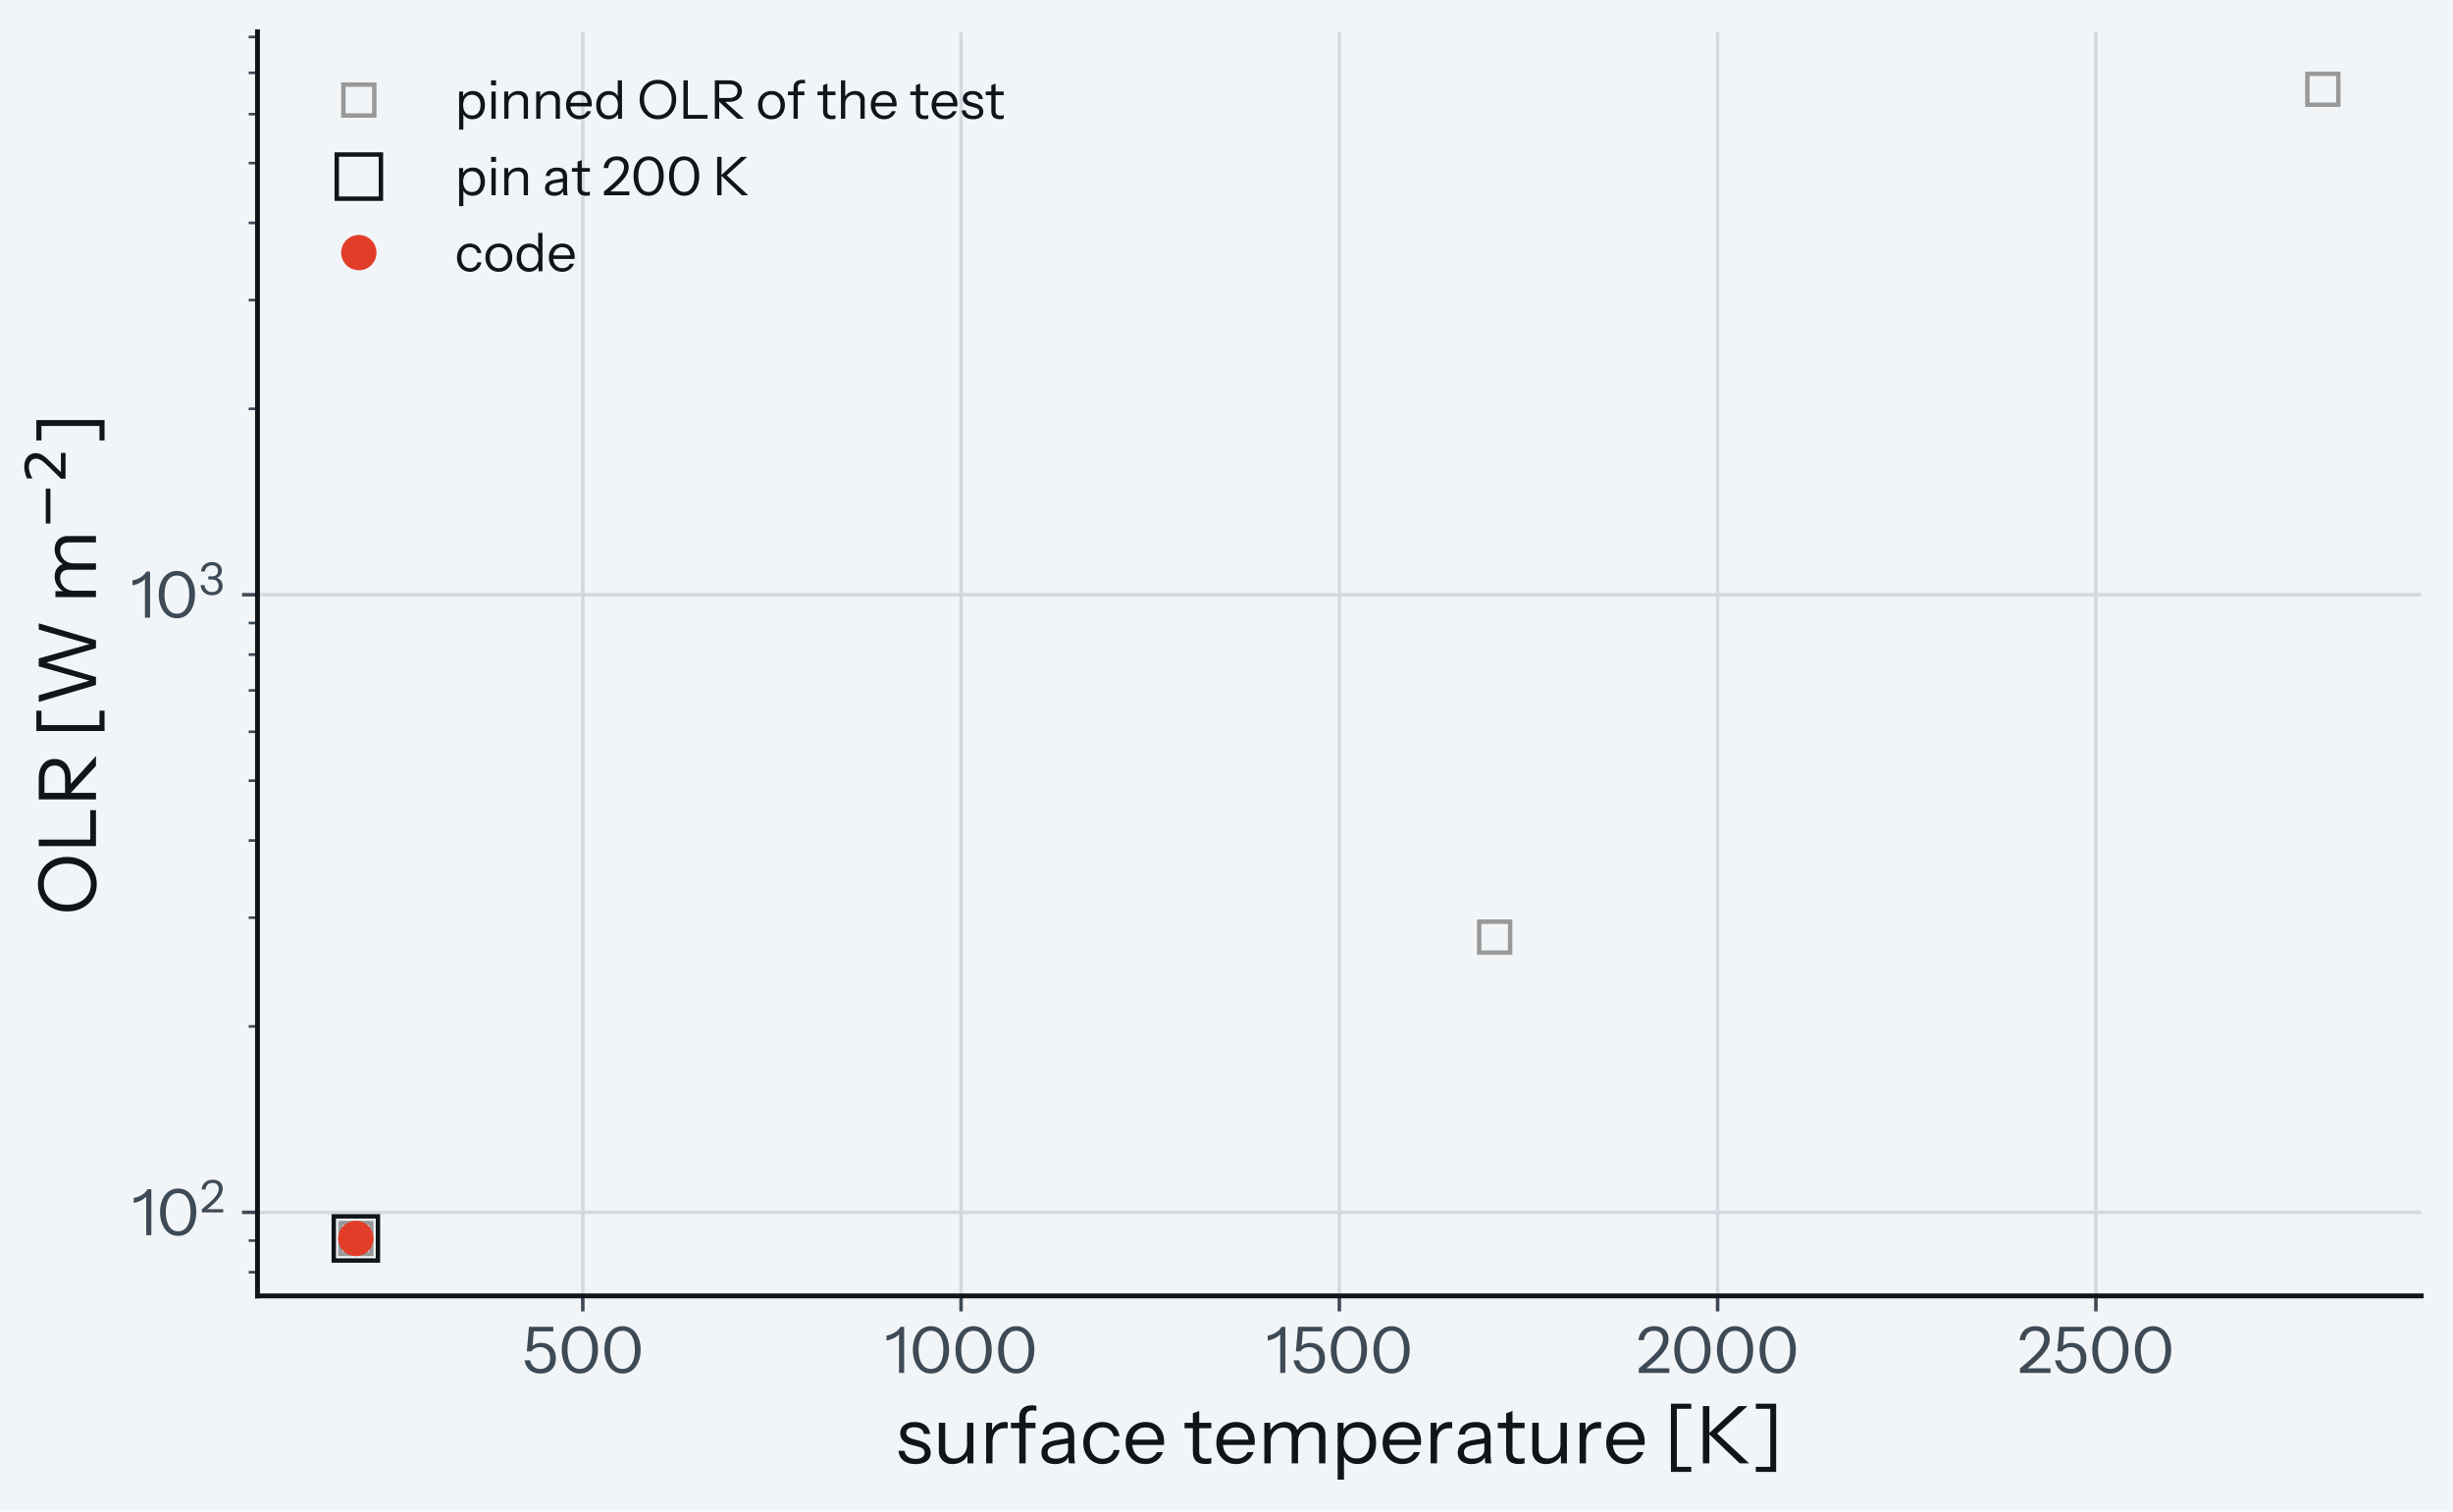
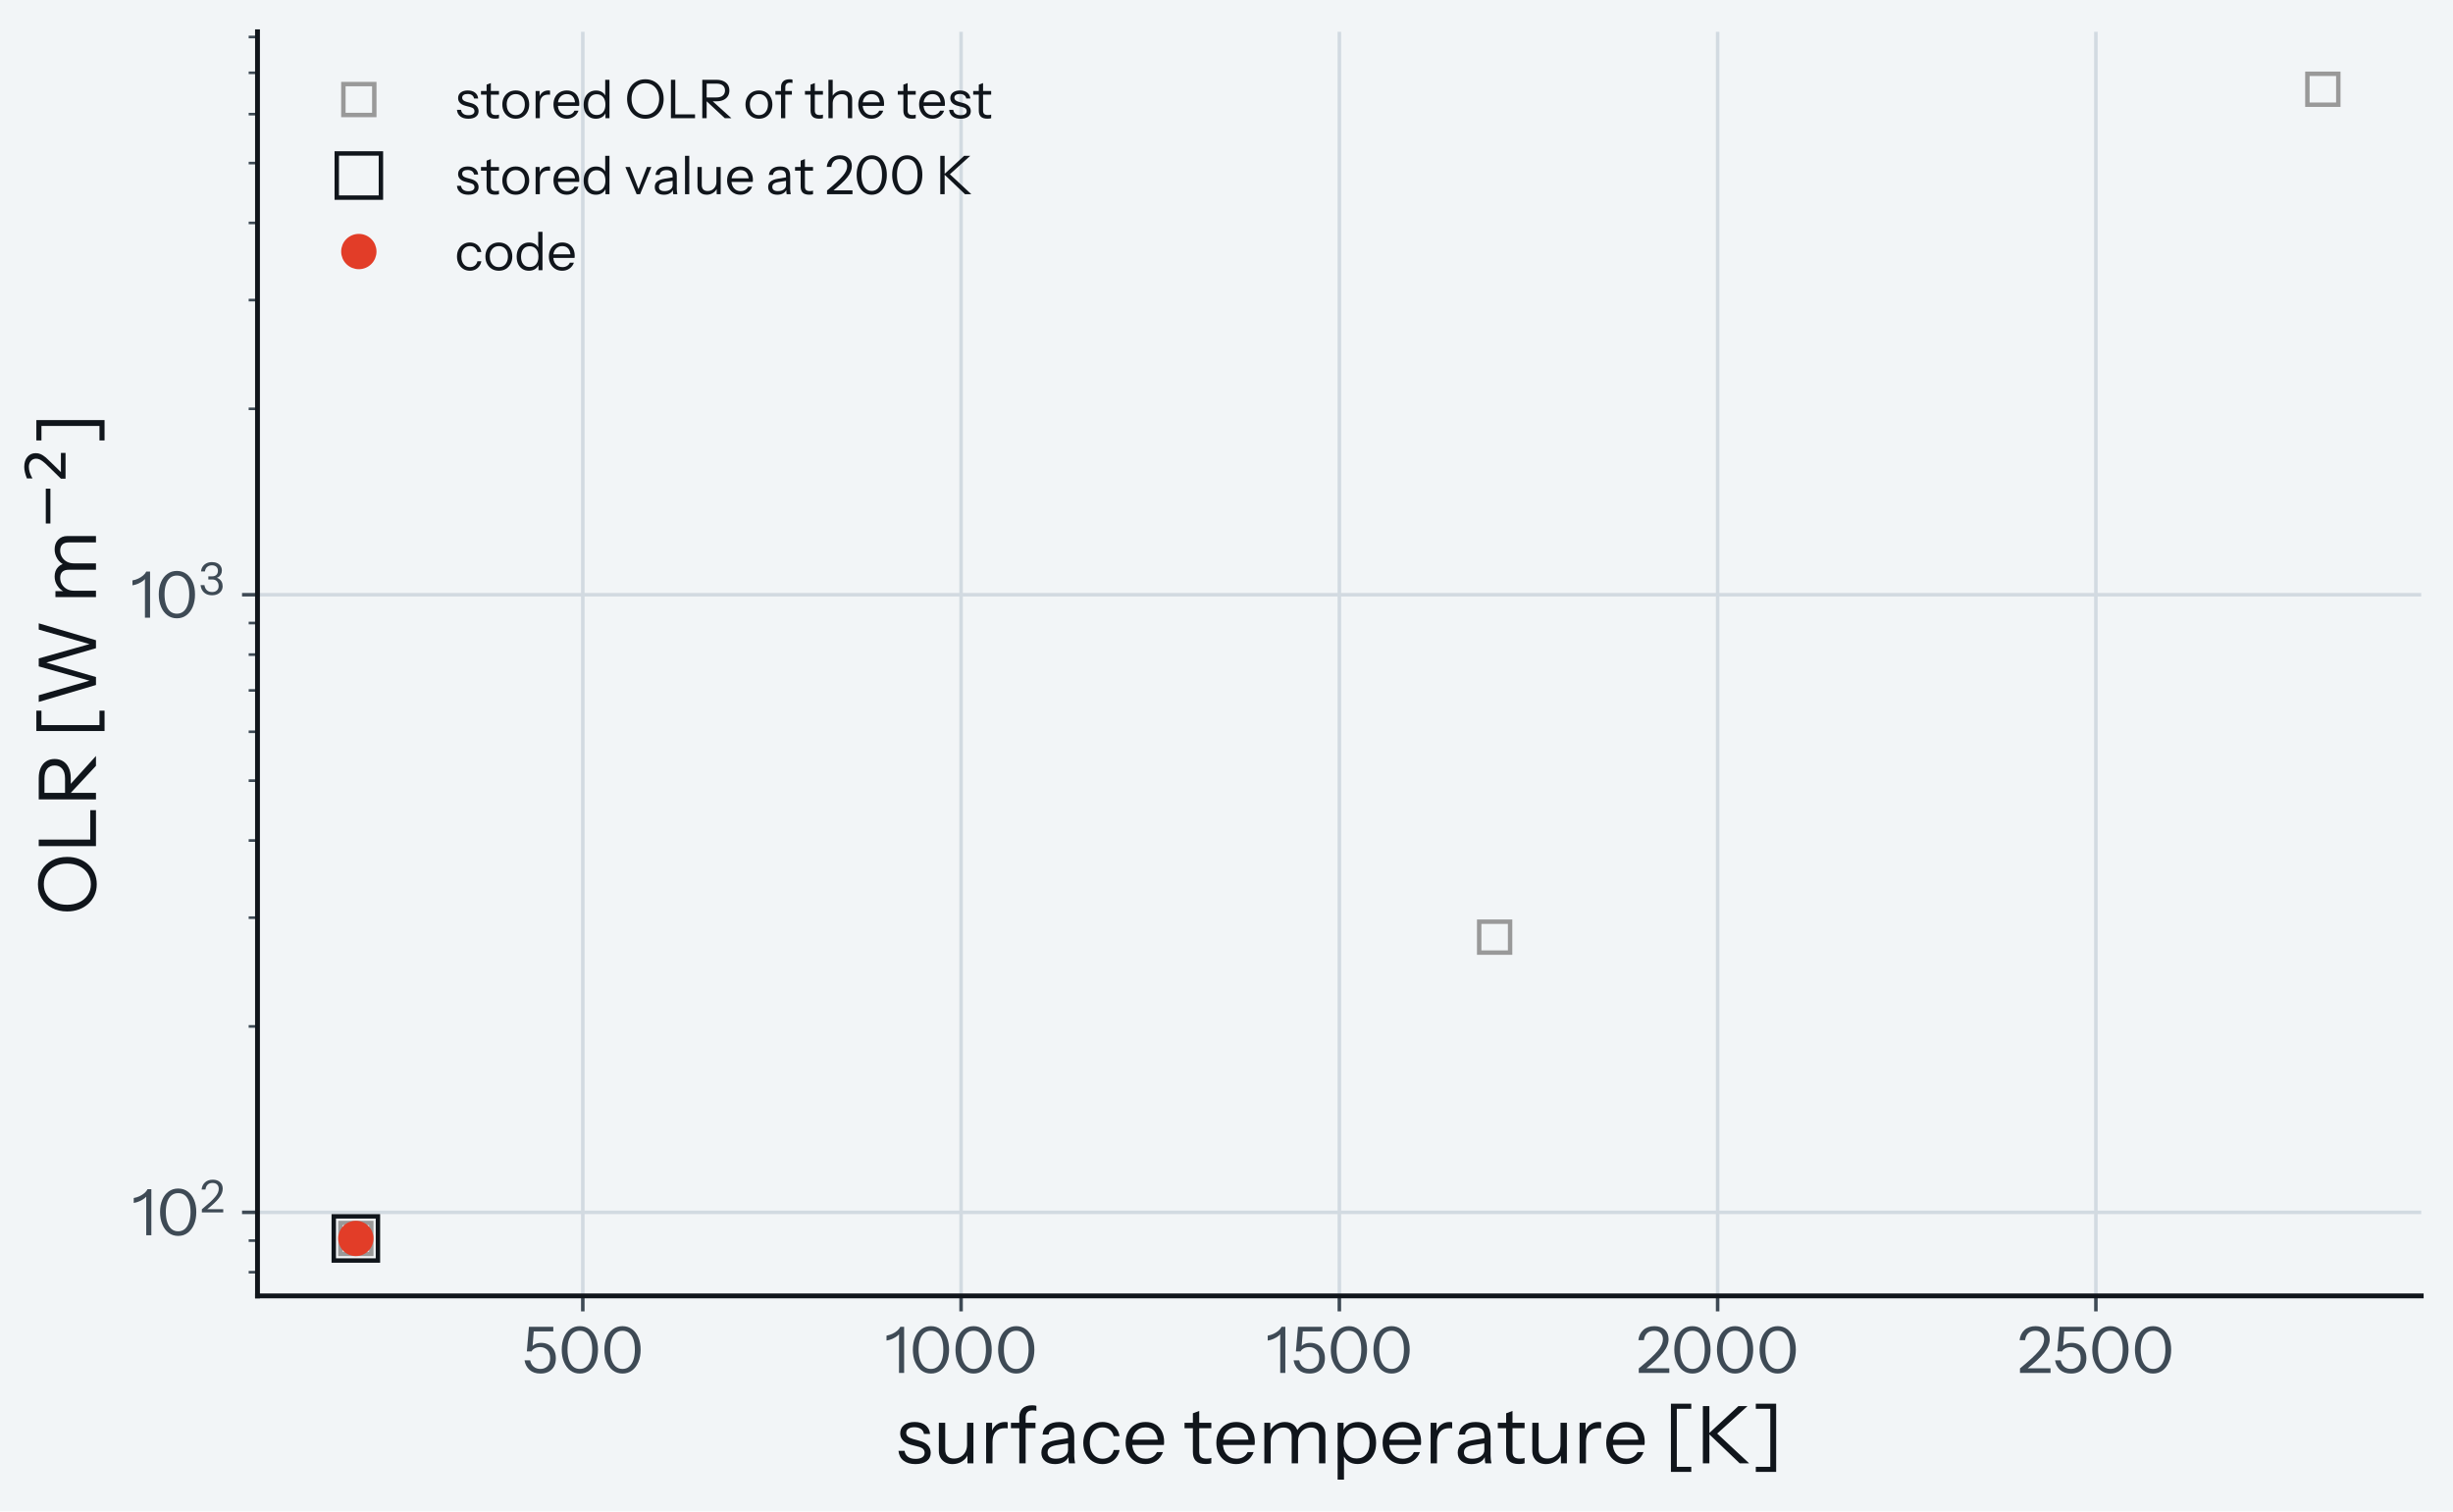
<svg xmlns="http://www.w3.org/2000/svg" xmlns:xlink="http://www.w3.org/1999/xlink" width="555.483pt" height="342.264pt" viewBox="0 0 555.483 342.264" version="1.1">
  <defs>
    <style type="text/css">*{stroke-linejoin: round; stroke-linecap: butt}</style>
  </defs>
  <g id="figure_1">
    <g id="patch_1">
      <path d="M 0 342.264  L 555.483 342.264  L 555.483 0  L 0 0  z " style="fill: #f2f5f7" />
    </g>
    <g id="axes_1">
      <g id="patch_2">
        <path d="M 58.31 293.462  L 548.283 293.462  L 548.283 7.2  L 58.31 7.2  z " style="fill: #f2f5f7" />
      </g>
      <g id="matplotlib.axis_1">
        <g id="xtick_1">
          <g id="line2d_1">
            <path d="M 131.977 293.462  L 131.977 7.2  " clip-path="url(#p3e7d38da73)" style="fill: none; stroke: #d2dae1; stroke-width: 0.8; stroke-linecap: square" />
          </g>
          <g id="line2d_2">
            <defs>
              <path id="m2a301ba8c9" d="M 0 0  L 0 3.5  " style="stroke: #3e4a55; stroke-width: 0.8" />
            </defs>
            <g>
              <use xlink:href="#m2a301ba8c9" x="131.977" y="293.462" style="fill: #3e4a55; stroke: #3e4a55; stroke-width: 0.8" />
            </g>
          </g>
          <g id="text_1">
            <g style="fill: #3e4a55" transform="translate(118.1592 310.9018) scale(0.145 -0.145)">
              <defs>
                <path id="InstrumentSans-Regular-35" d="M 1869 -64  Q 1184 -64 774 304  Q 365 672 275 1261  L 838 1261  Q 922 845 1194 621  Q 1466 397 1856 397  Q 2266 397 2550 653  Q 2835 909 2835 1466  Q 2835 2022 2550 2300  Q 2266 2579 1830 2579  Q 1517 2579 1286 2451  Q 1056 2323 979 2150  L 506 2150  L 717 4608  L 3149 4608  L 3149 4147  L 1030 4147  L 1210 4339  L 1062 2483  L 941 2528  Q 1056 2720 1312 2861  Q 1568 3002 1939 3002  Q 2368 3002 2697 2816  Q 3027 2630 3216 2288  Q 3405 1946 3405 1466  Q 3405 986 3216 643  Q 3027 301 2684 118  Q 2342 -64 1869 -64  z " transform="scale(0.015625)" />
                <path id="InstrumentSans-Regular-30" d="M 2131 -64  Q 1587 -64 1180 240  Q 774 544 547 1085  Q 320 1626 320 2323  Q 320 3021 544 3549  Q 768 4077 1177 4374  Q 1587 4672 2131 4672  Q 2675 4672 3081 4374  Q 3488 4077 3715 3549  Q 3942 3021 3942 2323  Q 3942 1619 3715 1081  Q 3488 544 3081 240  Q 2675 -64 2131 -64  z M 2131 397  Q 2522 397 2797 630  Q 3072 864 3219 1296  Q 3366 1728 3366 2330  Q 3366 2925 3222 3347  Q 3078 3770 2803 3990  Q 2528 4211 2131 4211  Q 1734 4211 1459 3987  Q 1184 3763 1040 3344  Q 896 2925 896 2330  Q 896 1728 1043 1293  Q 1190 858 1465 627  Q 1741 397 2131 397  z " transform="scale(0.015625)" />
              </defs>
              <use xlink:href="#InstrumentSans-Regular-35" />
              <use xlink:href="#InstrumentSans-Regular-30" transform="translate(57.39999 0)" />
              <use xlink:href="#InstrumentSans-Regular-30" transform="translate(124 0)" />
            </g>
          </g>
        </g>
        <g id="xtick_2">
          <g id="line2d_3">
            <path d="M 217.637 293.462  L 217.637 7.2  " clip-path="url(#p3e7d38da73)" style="fill: none; stroke: #d2dae1; stroke-width: 0.8; stroke-linecap: square" />
          </g>
          <g id="line2d_4">
            <g>
              <use xlink:href="#m2a301ba8c9" x="217.637" y="293.462" style="fill: #3e4a55; stroke: #3e4a55; stroke-width: 0.8" />
            </g>
          </g>
          <g id="text_2">
            <g style="fill: #3e4a55" transform="translate(200.3184 310.9018) scale(0.145 -0.145)">
              <defs>
                <path id="InstrumentSans-Regular-31" d="M 1440 0  L 1440 4083  L 1574 4051  Q 1498 3878 1280 3705  Q 1062 3533 777 3405  Q 493 3277 192 3232  L 192 3725  Q 493 3776 768 3904  Q 1043 4032 1257 4214  Q 1472 4397 1574 4608  L 1952 4608  L 1952 0  L 1440 0  z " transform="scale(0.015625)" />
              </defs>
              <use xlink:href="#InstrumentSans-Regular-31" />
              <use xlink:href="#InstrumentSans-Regular-30" transform="translate(39.09999 0)" />
              <use xlink:href="#InstrumentSans-Regular-30" transform="translate(105.7 0)" />
              <use xlink:href="#InstrumentSans-Regular-30" transform="translate(172.3 0)" />
            </g>
          </g>
        </g>
        <g id="xtick_3">
          <g id="line2d_5">
            <path d="M 303.296 293.462  L 303.296 7.2  " clip-path="url(#p3e7d38da73)" style="fill: none; stroke: #d2dae1; stroke-width: 0.8; stroke-linecap: square" />
          </g>
          <g id="line2d_6">
            <g>
              <use xlink:href="#m2a301ba8c9" x="303.296" y="293.462" style="fill: #3e4a55; stroke: #3e4a55; stroke-width: 0.8" />
            </g>
          </g>
          <g id="text_3">
            <g style="fill: #3e4a55" transform="translate(286.644 310.9018) scale(0.145 -0.145)">
              <use xlink:href="#InstrumentSans-Regular-31" />
              <use xlink:href="#InstrumentSans-Regular-35" transform="translate(39.09999 0)" />
              <use xlink:href="#InstrumentSans-Regular-30" transform="translate(96.49998 0)" />
              <use xlink:href="#InstrumentSans-Regular-30" transform="translate(163.1 0)" />
            </g>
          </g>
        </g>
        <g id="xtick_4">
          <g id="line2d_7">
            <path d="M 388.956 293.462  L 388.956 7.2  " clip-path="url(#p3e7d38da73)" style="fill: none; stroke: #d2dae1; stroke-width: 0.8; stroke-linecap: square" />
          </g>
          <g id="line2d_8">
            <g>
              <use xlink:href="#m2a301ba8c9" x="388.956" y="293.462" style="fill: #3e4a55; stroke: #3e4a55; stroke-width: 0.8" />
            </g>
          </g>
          <g id="text_4">
            <g style="fill: #3e4a55" transform="translate(370.5205 310.9018) scale(0.145 -0.145)">
              <defs>
                <path id="InstrumentSans-Regular-32" d="M 256 0  L 256 448  Q 947 1018 1411 1446  Q 1875 1875 2153 2208  Q 2432 2541 2550 2819  Q 2669 3098 2669 3366  Q 2669 3763 2432 3987  Q 2195 4211 1779 4211  Q 1350 4211 1088 3968  Q 826 3725 768 3270  L 218 3270  Q 282 3898 701 4285  Q 1120 4672 1818 4672  Q 2464 4672 2848 4326  Q 3232 3981 3232 3379  Q 3232 3053 3107 2726  Q 2982 2400 2697 2041  Q 2413 1683 1949 1251  Q 1485 819 800 275  L 678 461  L 3309 461  L 3309 0  L 256 0  z " transform="scale(0.015625)" />
              </defs>
              <use xlink:href="#InstrumentSans-Regular-32" />
              <use xlink:href="#InstrumentSans-Regular-30" transform="translate(54.49999 0)" />
              <use xlink:href="#InstrumentSans-Regular-30" transform="translate(121.1 0)" />
              <use xlink:href="#InstrumentSans-Regular-30" transform="translate(187.7 0)" />
            </g>
          </g>
        </g>
        <g id="xtick_5">
          <g id="line2d_9">
            <path d="M 474.615 293.462  L 474.615 7.2  " clip-path="url(#p3e7d38da73)" style="fill: none; stroke: #d2dae1; stroke-width: 0.8; stroke-linecap: square" />
          </g>
          <g id="line2d_10">
            <g>
              <use xlink:href="#m2a301ba8c9" x="474.615" y="293.462" style="fill: #3e4a55; stroke: #3e4a55; stroke-width: 0.8" />
            </g>
          </g>
          <g id="text_5">
            <g style="fill: #3e4a55" transform="translate(456.8462 310.9018) scale(0.145 -0.145)">
              <use xlink:href="#InstrumentSans-Regular-32" />
              <use xlink:href="#InstrumentSans-Regular-35" transform="translate(54.49999 0)" />
              <use xlink:href="#InstrumentSans-Regular-30" transform="translate(111.9 0)" />
              <use xlink:href="#InstrumentSans-Regular-30" transform="translate(178.5 0)" />
            </g>
          </g>
        </g>
        <g id="text_6">
          <g style="fill: #10151b" transform="translate(202.7551 331.3743) scale(0.18 -0.18)">
            <defs>
              <path id="InstrumentSans-Regular-73" d="M 1619 -64  Q 1018 -64 659 214  Q 301 493 250 1005  L 742 1005  Q 787 691 1017 524  Q 1248 358 1632 358  Q 1971 358 2163 486  Q 2355 614 2355 851  Q 2355 1018 2246 1142  Q 2138 1267 1811 1350  L 1286 1485  Q 838 1600 614 1840  Q 390 2080 390 2413  Q 390 2835 704 3081  Q 1018 3328 1555 3328  Q 2086 3328 2419 3072  Q 2752 2816 2797 2362  L 2304 2362  Q 2259 2624 2060 2765  Q 1862 2906 1536 2906  Q 1222 2906 1049 2787  Q 877 2669 877 2451  Q 877 2285 1001 2163  Q 1126 2042 1421 1958  L 1933 1818  Q 2387 1696 2617 1446  Q 2848 1197 2848 845  Q 2848 416 2521 176  Q 2195 -64 1619 -64  z " transform="scale(0.015625)" />
              <path id="InstrumentSans-Regular-75" d="M 1574 -64  Q 1254 -64 1004 67  Q 755 198 614 438  Q 474 678 474 992  L 474 3264  L 986 3264  L 986 1126  Q 986 755 1168 569  Q 1350 384 1690 384  Q 1997 384 2233 525  Q 2470 666 2608 918  Q 2746 1171 2746 1498  L 2829 723  Q 2669 358 2329 147  Q 1990 -64 1574 -64  z M 2778 0  L 2778 768  L 2746 768  L 2746 3264  L 3258 3264  L 3258 0  L 2778 0  z " transform="scale(0.015625)" />
              <path id="InstrumentSans-Regular-72" d="M 512 0  L 512 3264  L 992 3264  L 992 2432  L 1024 2432  L 1024 0  L 512 0  z M 1024 1702  L 941 2477  Q 1056 2893 1350 3110  Q 1645 3328 2029 3328  Q 2189 3328 2246 3302  L 2246 2810  Q 2214 2822 2156 2825  Q 2099 2829 2016 2829  Q 1530 2829 1277 2537  Q 1024 2246 1024 1702  z " transform="scale(0.015625)" />
              <path id="InstrumentSans-Regular-66" d="M 781 0  L 781 3725  Q 781 4173 1040 4422  Q 1299 4672 1830 4672  Q 1958 4672 2032 4659  Q 2106 4646 2157 4627  L 2157 4224  Q 2112 4237 2032 4249  Q 1952 4262 1862 4262  Q 1568 4262 1430 4115  Q 1293 3968 1293 3699  L 1293 0  L 781 0  z M 109 2829  L 109 3264  L 2086 3264  L 2086 2829  L 109 2829  z " transform="scale(0.015625)" />
              <path id="InstrumentSans-Regular-61" d="M 2515 0  Q 2490 109 2480 249  Q 2470 390 2470 608  L 2438 608  L 2438 2170  Q 2438 2541 2268 2717  Q 2099 2893 1722 2893  Q 1350 2893 1129 2742  Q 909 2592 883 2317  L 390 2317  Q 422 2790 787 3059  Q 1152 3328 1741 3328  Q 2349 3328 2643 3040  Q 2938 2752 2938 2176  L 2938 608  Q 2938 467 2957 316  Q 2976 166 3008 0  L 2515 0  z M 1395 -64  Q 890 -64 592 182  Q 294 429 294 858  Q 294 1286 588 1523  Q 883 1760 1446 1856  L 2586 2048  L 2586 1626  L 1523 1459  Q 1165 1402 979 1267  Q 794 1133 794 877  Q 794 627 963 499  Q 1133 371 1466 371  Q 1894 371 2166 566  Q 2438 762 2438 1075  L 2522 621  Q 2419 294 2121 115  Q 1824 -64 1395 -64  z " transform="scale(0.015625)" />
              <path id="InstrumentSans-Regular-63" d="M 1805 -64  Q 1357 -64 1008 157  Q 659 378 457 765  Q 256 1152 256 1645  Q 256 2138 457 2515  Q 659 2893 1008 3110  Q 1357 3328 1798 3328  Q 2163 3328 2454 3187  Q 2746 3046 2934 2787  Q 3123 2528 3174 2182  L 2701 2182  Q 2637 2496 2406 2694  Q 2176 2893 1811 2893  Q 1498 2893 1267 2739  Q 1037 2586 909 2304  Q 781 2022 781 1645  Q 781 1267 909 979  Q 1037 691 1270 531  Q 1504 371 1818 371  Q 2170 371 2406 566  Q 2643 762 2707 1075  L 3181 1075  Q 3123 736 2928 477  Q 2733 218 2445 77  Q 2157 -64 1805 -64  z " transform="scale(0.015625)" />
              <path id="InstrumentSans-Regular-65" d="M 1850 -64  Q 1382 -64 1024 157  Q 666 378 461 762  Q 256 1146 256 1645  Q 256 2144 457 2525  Q 659 2906 1024 3117  Q 1389 3328 1862 3328  Q 2317 3328 2653 3129  Q 2989 2931 3171 2572  Q 3354 2214 3354 1728  Q 3354 1664 3350 1606  Q 3347 1549 3334 1478  L 640 1478  L 640 1907  L 3021 1907  L 2854 1670  Q 2854 2259 2595 2576  Q 2336 2893 1862 2893  Q 1376 2893 1078 2557  Q 781 2221 781 1651  Q 781 1069 1078 720  Q 1376 371 1875 371  Q 2189 371 2425 508  Q 2662 646 2771 902  L 3258 902  Q 3098 454 2723 195  Q 2349 -64 1850 -64  z " transform="scale(0.015625)" />
              <path id="InstrumentSans-Regular-20" transform="scale(0.015625)" />
              <path id="InstrumentSans-Regular-74" d="M 1818 -58  Q 1274 -58 1027 188  Q 781 435 781 902  L 781 4026  L 1293 4218  L 1293 909  Q 1293 634 1433 506  Q 1574 378 1894 378  Q 2022 378 2115 394  Q 2208 410 2266 435  L 2266 0  Q 2202 -26 2083 -42  Q 1965 -58 1818 -58  z M 109 2829  L 109 3264  L 2266 3264  L 2266 2829  L 109 2829  z " transform="scale(0.015625)" />
              <path id="InstrumentSans-Regular-6d" d="M 512 0  L 512 3264  L 992 3264  L 992 2496  L 1024 2496  L 1024 0  L 512 0  z M 2714 0  L 2714 2163  Q 2714 2534 2547 2707  Q 2381 2880 2067 2880  Q 1773 2880 1536 2739  Q 1299 2598 1161 2348  Q 1024 2099 1024 1766  L 941 2541  Q 1107 2906 1440 3117  Q 1773 3328 2163 3328  Q 2637 3328 2931 3049  Q 3226 2771 3226 2298  L 3226 0  L 2714 0  z M 4915 0  L 4915 2163  Q 4915 2534 4748 2707  Q 4582 2880 4269 2880  Q 3974 2880 3737 2739  Q 3501 2598 3363 2348  Q 3226 2099 3226 1766  L 3098 2541  Q 3264 2906 3609 3117  Q 3955 3328 4352 3328  Q 4826 3328 5126 3049  Q 5427 2771 5427 2298  L 5427 0  L 4915 0  z " transform="scale(0.015625)" />
              <path id="InstrumentSans-Regular-70" d="M 2125 -58  Q 1664 -58 1350 166  Q 1037 390 922 800  L 1024 813  L 1024 -1312  L 512 -1312  L 512 3264  L 992 3264  L 992 2502  L 922 2522  Q 1043 2899 1382 3113  Q 1722 3328 2170 3328  Q 2605 3328 2928 3117  Q 3251 2906 3430 2528  Q 3610 2150 3610 1645  Q 3610 1133 3424 749  Q 3238 365 2905 153  Q 2573 -58 2125 -58  z M 2048 390  Q 2534 390 2809 726  Q 3085 1062 3085 1645  Q 3085 2221 2809 2550  Q 2534 2880 2048 2880  Q 1562 2880 1280 2544  Q 998 2208 998 1626  Q 998 1056 1280 723  Q 1562 390 2048 390  z " transform="scale(0.015625)" />
              <path id="InstrumentSans-Regular-5b" d="M 576 -691  L 576 4800  L 2214 4800  L 2214 4390  L 1050 4390  L 1050 -282  L 2214 -282  L 2214 -691  L 576 -691  z " transform="scale(0.015625)" />
              <path id="InstrumentSans-Regular-4b" d="M 550 0  L 550 4608  L 1075 4608  L 1075 0  L 550 0  z M 1018 2394  L 3411 4608  L 4147 4608  L 1702 2394  L 1018 2394  z M 3514 0  L 1005 2394  L 1702 2394  L 4275 0  L 3514 0  z " transform="scale(0.015625)" />
              <path id="InstrumentSans-Regular-5d" d="M 2022 4800  L 2022 -691  L 384 -691  L 384 -282  L 1549 -282  L 1549 4390  L 384 4390  L 384 4800  L 2022 4800  z " transform="scale(0.015625)" />
            </defs>
            <use xlink:href="#InstrumentSans-Regular-73" />
            <use xlink:href="#InstrumentSans-Regular-75" transform="translate(47.29999 0)" />
            <use xlink:href="#InstrumentSans-Regular-72" transform="translate(106.2 0)" />
            <use xlink:href="#InstrumentSans-Regular-66" transform="translate(143.7 0)" />
            <use xlink:href="#InstrumentSans-Regular-61" transform="translate(179.1 0)" />
            <use xlink:href="#InstrumentSans-Regular-63" transform="translate(232.3999 0)" />
            <use xlink:href="#InstrumentSans-Regular-65" transform="translate(285.6999 0)" />
            <use xlink:href="#InstrumentSans-Regular-20" transform="translate(342.0999 0)" />
            <use xlink:href="#InstrumentSans-Regular-74" transform="translate(362.0999 0)" />
            <use xlink:href="#InstrumentSans-Regular-65" transform="translate(399.7999 0)" />
            <use xlink:href="#InstrumentSans-Regular-6d" transform="translate(456.1999 0)" />
            <use xlink:href="#InstrumentSans-Regular-70" transform="translate(548.3999 0)" />
            <use xlink:href="#InstrumentSans-Regular-65" transform="translate(608.9999 0)" />
            <use xlink:href="#InstrumentSans-Regular-72" transform="translate(665.3999 0)" />
            <use xlink:href="#InstrumentSans-Regular-61" transform="translate(702.8999 0)" />
            <use xlink:href="#InstrumentSans-Regular-74" transform="translate(756.1998 0)" />
            <use xlink:href="#InstrumentSans-Regular-75" transform="translate(793.8998 0)" />
            <use xlink:href="#InstrumentSans-Regular-72" transform="translate(852.7998 0)" />
            <use xlink:href="#InstrumentSans-Regular-65" transform="translate(890.2998 0)" />
            <use xlink:href="#InstrumentSans-Regular-20" transform="translate(946.6998 0)" />
            <use xlink:href="#InstrumentSans-Regular-5b" transform="translate(966.6998 0)" />
            <use xlink:href="#InstrumentSans-Regular-4b" transform="translate(1007.3 0)" />
            <use xlink:href="#InstrumentSans-Regular-5d" transform="translate(1076.5 0)" />
          </g>
        </g>
      </g>
      <g id="matplotlib.axis_2">
        <g id="ytick_1">
          <g id="line2d_11">
            <path d="M 58.31 274.542  L 548.283 274.542  " clip-path="url(#p3e7d38da73)" style="fill: none; stroke: #d2dae1; stroke-width: 0.8; stroke-linecap: square" />
          </g>
          <g id="line2d_12">
            <defs>
              <path id="me776a80f98" d="M 0 0  L -3.5 0  " style="stroke: #3e4a55; stroke-width: 0.8" />
            </defs>
            <g>
              <use xlink:href="#me776a80f98" x="58.31" y="274.542" style="fill: #3e4a55; stroke: #3e4a55; stroke-width: 0.8" />
            </g>
          </g>
          <g id="text_7">
            <g style="fill: #3e4a55" transform="translate(29.85 279.7619) scale(0.145 -0.145)">
              <use xlink:href="#InstrumentSans-Regular-31" transform="translate(0 0.2)" />
              <use xlink:href="#InstrumentSans-Regular-30" transform="translate(39.09999 0.2)" />
              <use xlink:href="#InstrumentSans-Regular-32" transform="translate(106.5925 35.9) scale(0.7)" />
            </g>
          </g>
        </g>
        <g id="ytick_2">
          <g id="line2d_13">
            <path d="M 58.31 134.683  L 548.283 134.683  " clip-path="url(#p3e7d38da73)" style="fill: none; stroke: #d2dae1; stroke-width: 0.8; stroke-linecap: square" />
          </g>
          <g id="line2d_14">
            <g>
              <use xlink:href="#me776a80f98" x="58.31" y="134.683" style="fill: #3e4a55; stroke: #3e4a55; stroke-width: 0.8" />
            </g>
          </g>
          <g id="text_8">
            <g style="fill: #3e4a55" transform="translate(29.56 139.903) scale(0.145 -0.145)">
              <defs>
                <path id="InstrumentSans-Regular-33" d="M 1894 -64  Q 1434 -64 1085 105  Q 736 275 521 601  Q 307 928 256 1389  L 806 1389  Q 877 909 1158 653  Q 1440 397 1901 397  Q 2336 397 2585 627  Q 2835 858 2835 1254  Q 2835 1670 2592 1929  Q 2349 2189 1939 2189  L 1363 2189  L 1363 2637  L 1920 2637  Q 2291 2637 2512 2851  Q 2733 3066 2733 3424  Q 2733 3802 2499 4006  Q 2266 4211 1869 4211  Q 1478 4211 1203 3984  Q 928 3757 877 3334  L 320 3334  Q 358 3744 563 4041  Q 768 4339 1110 4505  Q 1453 4672 1882 4672  Q 2298 4672 2618 4525  Q 2938 4378 3117 4106  Q 3296 3834 3296 3469  Q 3296 3142 3149 2892  Q 3002 2643 2749 2502  Q 2496 2362 2170 2362  L 2131 2496  Q 2522 2496 2806 2333  Q 3091 2170 3248 1888  Q 3405 1606 3405 1235  Q 3405 851 3213 556  Q 3021 262 2681 99  Q 2342 -64 1894 -64  z " transform="scale(0.015625)" />
              </defs>
              <use xlink:href="#InstrumentSans-Regular-31" transform="translate(0 0.2)" />
              <use xlink:href="#InstrumentSans-Regular-30" transform="translate(39.09999 0.2)" />
              <use xlink:href="#InstrumentSans-Regular-33" transform="translate(106.5925 35.9) scale(0.7)" />
            </g>
          </g>
        </g>
        <g id="ytick_3">
          <g id="line2d_15">
            <defs>
              <path id="mc28c0771e6" d="M 0 0  L -2 0  " style="stroke: #3e4a55; stroke-width: 0.6" />
            </defs>
            <g>
              <use xlink:href="#mc28c0771e6" x="58.31" y="288.096" style="fill: #3e4a55; stroke: #3e4a55; stroke-width: 0.6" />
            </g>
          </g>
        </g>
        <g id="ytick_4">
          <g id="line2d_16">
            <g>
              <use xlink:href="#mc28c0771e6" x="58.31" y="280.942" style="fill: #3e4a55; stroke: #3e4a55; stroke-width: 0.6" />
            </g>
          </g>
        </g>
        <g id="ytick_5">
          <g id="line2d_17">
            <g>
              <use xlink:href="#mc28c0771e6" x="58.31" y="232.44" style="fill: #3e4a55; stroke: #3e4a55; stroke-width: 0.6" />
            </g>
          </g>
        </g>
        <g id="ytick_6">
          <g id="line2d_18">
            <g>
              <use xlink:href="#mc28c0771e6" x="58.31" y="207.812" style="fill: #3e4a55; stroke: #3e4a55; stroke-width: 0.6" />
            </g>
          </g>
        </g>
        <g id="ytick_7">
          <g id="line2d_19">
            <g>
              <use xlink:href="#mc28c0771e6" x="58.31" y="190.338" style="fill: #3e4a55; stroke: #3e4a55; stroke-width: 0.6" />
            </g>
          </g>
        </g>
        <g id="ytick_8">
          <g id="line2d_20">
            <g>
              <use xlink:href="#mc28c0771e6" x="58.31" y="176.785" style="fill: #3e4a55; stroke: #3e4a55; stroke-width: 0.6" />
            </g>
          </g>
        </g>
        <g id="ytick_9">
          <g id="line2d_21">
            <g>
              <use xlink:href="#mc28c0771e6" x="58.31" y="165.711" style="fill: #3e4a55; stroke: #3e4a55; stroke-width: 0.6" />
            </g>
          </g>
        </g>
        <g id="ytick_10">
          <g id="line2d_22">
            <g>
              <use xlink:href="#mc28c0771e6" x="58.31" y="156.347" style="fill: #3e4a55; stroke: #3e4a55; stroke-width: 0.6" />
            </g>
          </g>
        </g>
        <g id="ytick_11">
          <g id="line2d_23">
            <g>
              <use xlink:href="#mc28c0771e6" x="58.31" y="148.237" style="fill: #3e4a55; stroke: #3e4a55; stroke-width: 0.6" />
            </g>
          </g>
        </g>
        <g id="ytick_12">
          <g id="line2d_24">
            <g>
              <use xlink:href="#mc28c0771e6" x="58.31" y="141.083" style="fill: #3e4a55; stroke: #3e4a55; stroke-width: 0.6" />
            </g>
          </g>
        </g>
        <g id="ytick_13">
          <g id="line2d_25">
            <g>
              <use xlink:href="#mc28c0771e6" x="58.31" y="92.581" style="fill: #3e4a55; stroke: #3e4a55; stroke-width: 0.6" />
            </g>
          </g>
        </g>
        <g id="ytick_14">
          <g id="line2d_26">
            <g>
              <use xlink:href="#mc28c0771e6" x="58.31" y="67.953" style="fill: #3e4a55; stroke: #3e4a55; stroke-width: 0.6" />
            </g>
          </g>
        </g>
        <g id="ytick_15">
          <g id="line2d_27">
            <g>
              <use xlink:href="#mc28c0771e6" x="58.31" y="50.48" style="fill: #3e4a55; stroke: #3e4a55; stroke-width: 0.6" />
            </g>
          </g>
        </g>
        <g id="ytick_16">
          <g id="line2d_28">
            <g>
              <use xlink:href="#mc28c0771e6" x="58.31" y="36.926" style="fill: #3e4a55; stroke: #3e4a55; stroke-width: 0.6" />
            </g>
          </g>
        </g>
        <g id="ytick_17">
          <g id="line2d_29">
            <g>
              <use xlink:href="#mc28c0771e6" x="58.31" y="25.852" style="fill: #3e4a55; stroke: #3e4a55; stroke-width: 0.6" />
            </g>
          </g>
        </g>
        <g id="ytick_18">
          <g id="line2d_30">
            <g>
              <use xlink:href="#mc28c0771e6" x="58.31" y="16.489" style="fill: #3e4a55; stroke: #3e4a55; stroke-width: 0.6" />
            </g>
          </g>
        </g>
        <g id="ytick_19">
          <g id="line2d_31">
            <g>
              <use xlink:href="#mc28c0771e6" x="58.31" y="8.378" style="fill: #3e4a55; stroke: #3e4a55; stroke-width: 0.6" />
            </g>
          </g>
        </g>
        <g id="text_9">
          <g style="fill: #10151b" transform="translate(21.87 207.3009) rotate(-90) scale(0.18 -0.18)">
            <defs>
              <path id="InstrumentSans-Regular-4f" d="M 2515 -64  Q 2035 -64 1635 112  Q 1235 288 940 611  Q 646 934 483 1369  Q 320 1805 320 2323  Q 320 3008 601 3539  Q 883 4070 1379 4371  Q 1875 4672 2509 4672  Q 3155 4672 3651 4371  Q 4147 4070 4428 3539  Q 4710 3008 4710 2317  Q 4710 1798 4547 1363  Q 4384 928 4089 608  Q 3795 288 3392 112  Q 2989 -64 2515 -64  z M 2509 410  Q 3002 410 3376 656  Q 3750 902 3961 1337  Q 4173 1773 4173 2330  Q 4173 2880 3965 3302  Q 3757 3725 3382 3961  Q 3008 4198 2509 4198  Q 2010 4198 1638 3961  Q 1267 3725 1062 3305  Q 858 2886 858 2330  Q 858 1766 1066 1334  Q 1274 902 1645 656  Q 2016 410 2509 410  z " transform="scale(0.015625)" />
              <path id="InstrumentSans-Regular-4c" d="M 550 0  L 550 4608  L 1075 4608  L 1075 0  L 550 0  z M 819 0  L 819 461  L 3443 461  L 3443 0  L 819 0  z " transform="scale(0.015625)" />
              <path id="InstrumentSans-Regular-52" d="M 550 0  L 550 4608  L 2253 4608  Q 2746 4608 3091 4448  Q 3437 4288 3619 4003  Q 3802 3718 3802 3328  Q 3802 2938 3619 2646  Q 3437 2355 3091 2192  Q 2746 2029 2253 2029  L 934 2029  L 934 2490  L 2234 2490  Q 2746 2490 3011 2714  Q 3277 2938 3277 3328  Q 3277 3712 3014 3929  Q 2752 4147 2234 4147  L 1075 4147  L 1075 0  L 550 0  z M 3251 0  L 800 2285  L 1517 2285  L 4045 0  L 3251 0  z " transform="scale(0.015625)" />
              <path id="InstrumentSans-Regular-57" d="M 1683 0  L 320 4608  L 858 4608  L 2080 352  L 1984 352  L 3181 4608  L 3821 4608  L 5024 352  L 4928 352  L 6144 4608  L 6650 4608  L 5286 0  L 4646 0  L 3450 4128  L 3526 4128  L 2323 0  L 1683 0  z " transform="scale(0.015625)" />
              <path id="DejaVuSans-2212" d="M 678 2272  L 4684 2272  L 4684 1741  L 678 1741  L 678 2272  z " transform="scale(0.015625)" />
              <path id="DejaVuSans-32" d="M 1228 531  L 3431 531  L 3431 0  L 469 0  L 469 531  Q 828 903 1448 1529  Q 2069 2156 2228 2338  Q 2531 2678 2651 2914  Q 2772 3150 2772 3378  Q 2772 3750 2511 3984  Q 2250 4219 1831 4219  Q 1534 4219 1204 4116  Q 875 4013 500 3803  L 500 4441  Q 881 4594 1212 4672  Q 1544 4750 1819 4750  Q 2544 4750 2975 4387  Q 3406 4025 3406 3419  Q 3406 3131 3298 2873  Q 3191 2616 2906 2266  Q 2828 2175 2409 1742  Q 1991 1309 1228 531  z " transform="scale(0.015625)" />
            </defs>
            <use xlink:href="#InstrumentSans-Regular-4f" transform="translate(0 0.765625)" />
            <use xlink:href="#InstrumentSans-Regular-4c" transform="translate(78.59999 0.765625)" />
            <use xlink:href="#InstrumentSans-Regular-52" transform="translate(137.4 0.765625)" />
            <use xlink:href="#InstrumentSans-Regular-20" transform="translate(203 0.765625)" />
            <use xlink:href="#InstrumentSans-Regular-5b" transform="translate(223 0.765625)" />
            <use xlink:href="#InstrumentSans-Regular-57" transform="translate(263.5999 0.765625)" />
            <use xlink:href="#InstrumentSans-Regular-20" transform="translate(372.4999 0.765625)" />
            <use xlink:href="#InstrumentSans-Regular-6d" transform="translate(392.4999 0.765625)" />
            <use xlink:href="#DejaVuSans-2212" transform="translate(485.6569 39.04688) scale(0.7)" />
            <use xlink:href="#DejaVuSans-32" transform="translate(544.3093 39.04688) scale(0.7)" />
            <use xlink:href="#InstrumentSans-Regular-5d" transform="translate(591.5798 0.765625)" />
          </g>
        </g>
      </g>
      <g id="line2d_32">
        <defs>
          <path id="m652ae1bde5" d="M -3.5 3.5  L 3.5 3.5  L 3.5 -3.5  L -3.5 -3.5  z " style="stroke: #999999; stroke-linejoin: miter" />
        </defs>
        <g clip-path="url(#p3e7d38da73)">
          <use xlink:href="#m652ae1bde5" x="80.581" y="280.45" style="fill-opacity: 0; stroke: #999999; stroke-linejoin: miter" />
          <use xlink:href="#m652ae1bde5" x="338.462" y="212.222" style="fill-opacity: 0; stroke: #999999; stroke-linejoin: miter" />
          <use xlink:href="#m652ae1bde5" x="526.011" y="20.212" style="fill-opacity: 0; stroke: #999999; stroke-linejoin: miter" />
        </g>
      </g>
      <g id="line2d_33">
        <defs>
          <path id="maf27fa3274" d="M -5 5  L 5 5  L 5 -5  L -5 -5  z " style="stroke: #10151b; stroke-linejoin: miter" />
        </defs>
        <g clip-path="url(#p3e7d38da73)">
          <use xlink:href="#maf27fa3274" x="80.581" y="280.45" style="fill-opacity: 0; stroke: #10151b; stroke-linejoin: miter" />
        </g>
      </g>
      <g id="line2d_34">
        <defs>
          <path id="m21a0762dc7" d="M 0 3.5  C 0.928 3.5 1.819 3.131 2.475 2.475  C 3.131 1.819 3.5 0.928 3.5 0  C 3.5 -0.928 3.131 -1.819 2.475 -2.475  C 1.819 -3.131 0.928 -3.5 0 -3.5  C -0.928 -3.5 -1.819 -3.131 -2.475 -2.475  C -3.131 -1.819 -3.5 -0.928 -3.5 0  C -3.5 0.928 -3.131 1.819 -2.475 2.475  C -1.819 3.131 -0.928 3.5 0 3.5  z " style="stroke: #e23d28" />
        </defs>
        <g clip-path="url(#p3e7d38da73)">
          <use xlink:href="#m21a0762dc7" x="80.581" y="280.45" style="fill: #e23d28; stroke: #e23d28" />
        </g>
      </g>
      <g id="patch_3">
        <path d="M 58.31 293.462  L 58.31 7.2  " style="fill: none; stroke: #10151b; stroke-width: 1.1; stroke-linejoin: miter; stroke-linecap: square" />
      </g>
      <g id="patch_4">
        <path d="M 58.31 293.462  L 548.283 293.462  " style="fill: none; stroke: #10151b; stroke-width: 1.1; stroke-linejoin: miter; stroke-linecap: square" />
      </g>
      <g id="legend_1">
        <g id="line2d_35">
          <g>
-             <use xlink:href="#m652ae1bde5" x="81.259" y="22.66" style="fill-opacity: 0; stroke: #999999; stroke-linejoin: miter" />
+             <use xlink:href="#m652ae1bde5" x="81.259" y="22.54" style="fill-opacity: 0; stroke: #999999; stroke-linejoin: miter" />
          </g>
        </g>
        <g id="text_10">
-           <g style="fill: #10151b" transform="translate(103.0005 26.88796) scale(0.120785 -0.120785)">
-             <defs>
-               <path id="InstrumentSans-Regular-69" d="M 512 0  L 512 3264  L 1024 3264  L 1024 0  L 512 0  z M 472 4006  L 472 4608  L 1061 4608  L 1061 4006  L 472 4006  z " transform="scale(0.015625)" />
-               <path id="InstrumentSans-Regular-6e" d="M 512 0  L 512 3264  L 992 3264  L 992 2496  L 1024 2496  L 1024 0  L 512 0  z M 2848 0  L 2848 2138  Q 2848 2509 2662 2694  Q 2477 2880 2112 2880  Q 1792 2880 1545 2739  Q 1299 2598 1161 2348  Q 1024 2099 1024 1766  L 941 2541  Q 1107 2906 1449 3117  Q 1792 3328 2227 3328  Q 2739 3328 3049 3037  Q 3360 2746 3360 2272  L 3360 0  L 2848 0  z " transform="scale(0.015625)" />
+           <g style="fill: #10151b" transform="translate(103.0005 26.76717) scale(0.120785 -0.120785)">
+             <defs>
+               <path id="InstrumentSans-Regular-6f" d="M 1869 -64  Q 1389 -64 1024 160  Q 659 384 457 771  Q 256 1158 256 1645  Q 256 2138 461 2515  Q 666 2893 1027 3110  Q 1389 3328 1869 3328  Q 2355 3328 2716 3110  Q 3078 2893 3280 2515  Q 3482 2138 3482 1645  Q 3482 1158 3280 771  Q 3078 384 2716 160  Q 2355 -64 1869 -64  z M 1869 371  Q 2202 371 2445 534  Q 2688 698 2822 986  Q 2957 1274 2957 1651  Q 2957 2214 2659 2553  Q 2362 2893 1869 2893  Q 1382 2893 1081 2553  Q 781 2214 781 1651  Q 781 1274 915 986  Q 1050 698 1296 534  Q 1542 371 1869 371  z " transform="scale(0.015625)" />
              <path id="InstrumentSans-Regular-64" d="M 2886 0  L 2886 762  L 2950 742  Q 2829 371 2505 153  Q 2182 -64 1734 -64  Q 1293 -64 963 147  Q 634 358 451 736  Q 269 1114 269 1619  Q 269 2131 454 2515  Q 640 2899 973 3110  Q 1306 3322 1754 3322  Q 2214 3322 2528 3098  Q 2842 2874 2957 2464  L 2854 2451  L 2854 4608  L 3366 4608  L 3366 0  L 2886 0  z M 1830 384  Q 2323 384 2601 720  Q 2880 1056 2880 1638  Q 2880 2208 2598 2541  Q 2317 2874 1830 2874  Q 1344 2874 1069 2541  Q 794 2208 794 1619  Q 794 1043 1069 713  Q 1344 384 1830 384  z " transform="scale(0.015625)" />
-               <path id="InstrumentSans-Regular-6f" d="M 1869 -64  Q 1389 -64 1024 160  Q 659 384 457 771  Q 256 1158 256 1645  Q 256 2138 461 2515  Q 666 2893 1027 3110  Q 1389 3328 1869 3328  Q 2355 3328 2716 3110  Q 3078 2893 3280 2515  Q 3482 2138 3482 1645  Q 3482 1158 3280 771  Q 3078 384 2716 160  Q 2355 -64 1869 -64  z M 1869 371  Q 2202 371 2445 534  Q 2688 698 2822 986  Q 2957 1274 2957 1651  Q 2957 2214 2659 2553  Q 2362 2893 1869 2893  Q 1382 2893 1081 2553  Q 781 2214 781 1651  Q 781 1274 915 986  Q 1050 698 1296 534  Q 1542 371 1869 371  z " transform="scale(0.015625)" />
              <path id="InstrumentSans-Regular-68" d="M 512 0  L 512 4608  L 1024 4608  L 1024 0  L 512 0  z M 2848 0  L 2848 2138  Q 2848 2509 2662 2694  Q 2477 2880 2112 2880  Q 1792 2880 1545 2739  Q 1299 2598 1161 2348  Q 1024 2099 1024 1766  L 941 2541  Q 1107 2906 1449 3117  Q 1792 3328 2227 3328  Q 2739 3328 3049 3037  Q 3360 2746 3360 2272  L 3360 0  L 2848 0  z " transform="scale(0.015625)" />
            </defs>
-             <use xlink:href="#InstrumentSans-Regular-70" />
-             <use xlink:href="#InstrumentSans-Regular-69" transform="translate(60.59999 0)" />
-             <use xlink:href="#InstrumentSans-Regular-6e" transform="translate(84.59998 0)" />
-             <use xlink:href="#InstrumentSans-Regular-6e" transform="translate(144.5 0)" />
-             <use xlink:href="#InstrumentSans-Regular-65" transform="translate(204.4 0)" />
-             <use xlink:href="#InstrumentSans-Regular-64" transform="translate(260.8 0)" />
-             <use xlink:href="#InstrumentSans-Regular-20" transform="translate(321.3999 0)" />
-             <use xlink:href="#InstrumentSans-Regular-4f" transform="translate(341.3999 0)" />
-             <use xlink:href="#InstrumentSans-Regular-4c" transform="translate(419.9999 0)" />
-             <use xlink:href="#InstrumentSans-Regular-52" transform="translate(478.7999 0)" />
-             <use xlink:href="#InstrumentSans-Regular-20" transform="translate(544.3999 0)" />
-             <use xlink:href="#InstrumentSans-Regular-6f" transform="translate(564.3999 0)" />
-             <use xlink:href="#InstrumentSans-Regular-66" transform="translate(622.7999 0)" />
-             <use xlink:href="#InstrumentSans-Regular-20" transform="translate(658.1999 0)" />
-             <use xlink:href="#InstrumentSans-Regular-74" transform="translate(678.1999 0)" />
-             <use xlink:href="#InstrumentSans-Regular-68" transform="translate(715.8999 0)" />
-             <use xlink:href="#InstrumentSans-Regular-65" transform="translate(775.7998 0)" />
-             <use xlink:href="#InstrumentSans-Regular-20" transform="translate(832.1998 0)" />
-             <use xlink:href="#InstrumentSans-Regular-74" transform="translate(852.1998 0)" />
-             <use xlink:href="#InstrumentSans-Regular-65" transform="translate(889.8998 0)" />
-             <use xlink:href="#InstrumentSans-Regular-73" transform="translate(946.2998 0)" />
-             <use xlink:href="#InstrumentSans-Regular-74" transform="translate(993.5998 0)" />
+             <use xlink:href="#InstrumentSans-Regular-73" />
+             <use xlink:href="#InstrumentSans-Regular-74" transform="translate(47.29999 0)" />
+             <use xlink:href="#InstrumentSans-Regular-6f" transform="translate(84.99998 0)" />
+             <use xlink:href="#InstrumentSans-Regular-72" transform="translate(143.4 0)" />
+             <use xlink:href="#InstrumentSans-Regular-65" transform="translate(180.9 0)" />
+             <use xlink:href="#InstrumentSans-Regular-64" transform="translate(237.3 0)" />
+             <use xlink:href="#InstrumentSans-Regular-20" transform="translate(297.8999 0)" />
+             <use xlink:href="#InstrumentSans-Regular-4f" transform="translate(317.8999 0)" />
+             <use xlink:href="#InstrumentSans-Regular-4c" transform="translate(396.4999 0)" />
+             <use xlink:href="#InstrumentSans-Regular-52" transform="translate(455.2999 0)" />
+             <use xlink:href="#InstrumentSans-Regular-20" transform="translate(520.8999 0)" />
+             <use xlink:href="#InstrumentSans-Regular-6f" transform="translate(540.8999 0)" />
+             <use xlink:href="#InstrumentSans-Regular-66" transform="translate(599.2999 0)" />
+             <use xlink:href="#InstrumentSans-Regular-20" transform="translate(634.6999 0)" />
+             <use xlink:href="#InstrumentSans-Regular-74" transform="translate(654.6999 0)" />
+             <use xlink:href="#InstrumentSans-Regular-68" transform="translate(692.3999 0)" />
+             <use xlink:href="#InstrumentSans-Regular-65" transform="translate(752.2998 0)" />
+             <use xlink:href="#InstrumentSans-Regular-20" transform="translate(808.6998 0)" />
+             <use xlink:href="#InstrumentSans-Regular-74" transform="translate(828.6998 0)" />
+             <use xlink:href="#InstrumentSans-Regular-65" transform="translate(866.3998 0)" />
+             <use xlink:href="#InstrumentSans-Regular-73" transform="translate(922.7998 0)" />
+             <use xlink:href="#InstrumentSans-Regular-74" transform="translate(970.0998 0)" />
          </g>
        </g>
        <g id="line2d_36">
          <g>
-             <use xlink:href="#maf27fa3274" x="81.259" y="39.993" style="fill-opacity: 0; stroke: #10151b; stroke-linejoin: miter" />
+             <use xlink:href="#maf27fa3274" x="81.259" y="39.752" style="fill-opacity: 0; stroke: #10151b; stroke-linejoin: miter" />
          </g>
        </g>
        <g id="text_11">
-           <g style="fill: #10151b" transform="translate(103.0005 44.2206) scale(0.120785 -0.120785)">
-             <use xlink:href="#InstrumentSans-Regular-70" />
-             <use xlink:href="#InstrumentSans-Regular-69" transform="translate(60.59999 0)" />
-             <use xlink:href="#InstrumentSans-Regular-6e" transform="translate(84.59998 0)" />
-             <use xlink:href="#InstrumentSans-Regular-20" transform="translate(144.5 0)" />
-             <use xlink:href="#InstrumentSans-Regular-61" transform="translate(164.5 0)" />
-             <use xlink:href="#InstrumentSans-Regular-74" transform="translate(217.7999 0)" />
-             <use xlink:href="#InstrumentSans-Regular-20" transform="translate(255.4999 0)" />
-             <use xlink:href="#InstrumentSans-Regular-32" transform="translate(275.4999 0)" />
-             <use xlink:href="#InstrumentSans-Regular-30" transform="translate(329.9999 0)" />
-             <use xlink:href="#InstrumentSans-Regular-30" transform="translate(396.5999 0)" />
-             <use xlink:href="#InstrumentSans-Regular-20" transform="translate(463.1999 0)" />
-             <use xlink:href="#InstrumentSans-Regular-4b" transform="translate(483.1999 0)" />
+           <g style="fill: #10151b" transform="translate(103.0005 43.97903) scale(0.120785 -0.120785)">
+             <defs>
+               <path id="InstrumentSans-Regular-76" d="M 1466 0  L 115 3264  L 666 3264  L 1792 346  L 1587 346  L 2707 3264  L 3232 3264  L 1882 0  L 1466 0  z " transform="scale(0.015625)" />
+               <path id="InstrumentSans-Regular-6c" d="M 512 0  L 512 4608  L 1024 4608  L 1024 0  L 512 0  z " transform="scale(0.015625)" />
+             </defs>
+             <use xlink:href="#InstrumentSans-Regular-73" />
+             <use xlink:href="#InstrumentSans-Regular-74" transform="translate(47.29999 0)" />
+             <use xlink:href="#InstrumentSans-Regular-6f" transform="translate(84.99998 0)" />
+             <use xlink:href="#InstrumentSans-Regular-72" transform="translate(143.4 0)" />
+             <use xlink:href="#InstrumentSans-Regular-65" transform="translate(180.9 0)" />
+             <use xlink:href="#InstrumentSans-Regular-64" transform="translate(237.3 0)" />
+             <use xlink:href="#InstrumentSans-Regular-20" transform="translate(297.8999 0)" />
+             <use xlink:href="#InstrumentSans-Regular-76" transform="translate(317.8999 0)" />
+             <use xlink:href="#InstrumentSans-Regular-61" transform="translate(370.1999 0)" />
+             <use xlink:href="#InstrumentSans-Regular-6c" transform="translate(423.4999 0)" />
+             <use xlink:href="#InstrumentSans-Regular-75" transform="translate(447.4999 0)" />
+             <use xlink:href="#InstrumentSans-Regular-65" transform="translate(506.3999 0)" />
+             <use xlink:href="#InstrumentSans-Regular-20" transform="translate(562.7999 0)" />
+             <use xlink:href="#InstrumentSans-Regular-61" transform="translate(582.7999 0)" />
+             <use xlink:href="#InstrumentSans-Regular-74" transform="translate(636.0999 0)" />
+             <use xlink:href="#InstrumentSans-Regular-20" transform="translate(673.7998 0)" />
+             <use xlink:href="#InstrumentSans-Regular-32" transform="translate(693.7998 0)" />
+             <use xlink:href="#InstrumentSans-Regular-30" transform="translate(748.2998 0)" />
+             <use xlink:href="#InstrumentSans-Regular-30" transform="translate(814.8998 0)" />
+             <use xlink:href="#InstrumentSans-Regular-20" transform="translate(881.4998 0)" />
+             <use xlink:href="#InstrumentSans-Regular-4b" transform="translate(901.4998 0)" />
          </g>
        </g>
        <g id="line2d_37">
          <g>
-             <use xlink:href="#m21a0762dc7" x="81.259" y="57.205" style="fill: #e23d28; stroke: #e23d28" />
+             <use xlink:href="#m21a0762dc7" x="81.259" y="56.963" style="fill: #e23d28; stroke: #e23d28" />
          </g>
        </g>
        <g id="text_12">
-           <g style="fill: #10151b" transform="translate(103.0005 61.43247) scale(0.120785 -0.120785)">
+           <g style="fill: #10151b" transform="translate(103.0005 61.19089) scale(0.120785 -0.120785)">
            <use xlink:href="#InstrumentSans-Regular-63" />
            <use xlink:href="#InstrumentSans-Regular-6f" transform="translate(53.29999 0)" />
            <use xlink:href="#InstrumentSans-Regular-64" transform="translate(111.7 0)" />
            <use xlink:href="#InstrumentSans-Regular-65" transform="translate(172.3 0)" />
          </g>
        </g>
      </g>
    </g>
  </g>
  <defs>
    <clipPath id="p3e7d38da73">
      <rect x="58.31" y="7.2" width="489.973" height="286.262" />
    </clipPath>
  </defs>
</svg>
